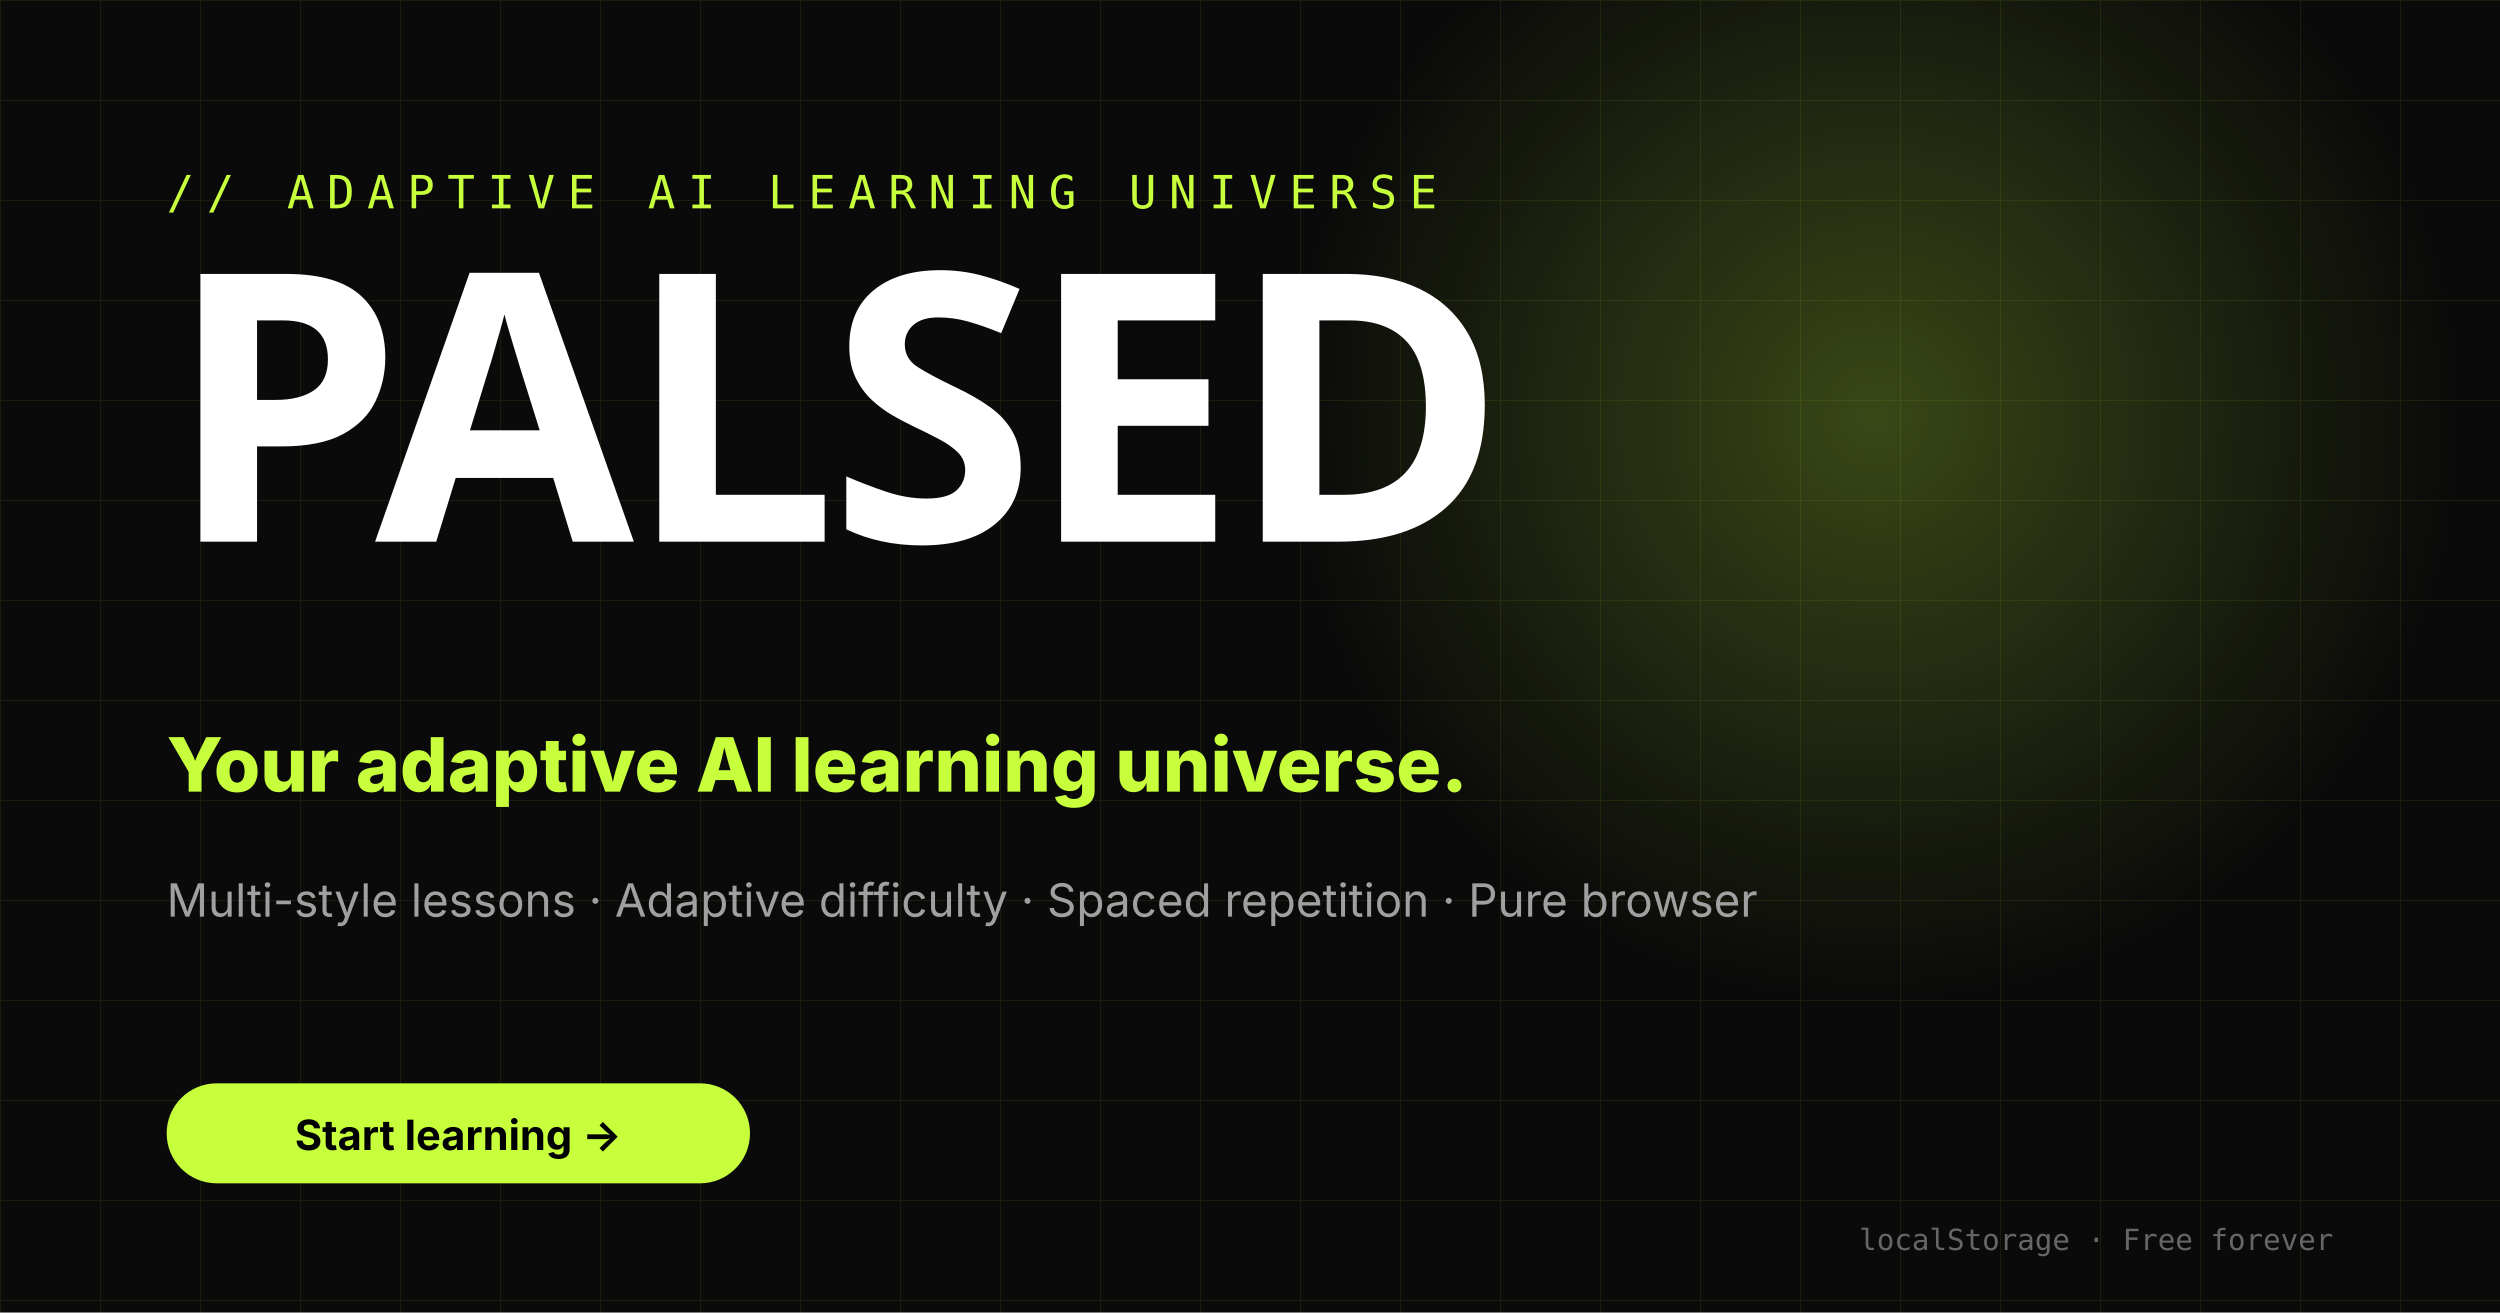
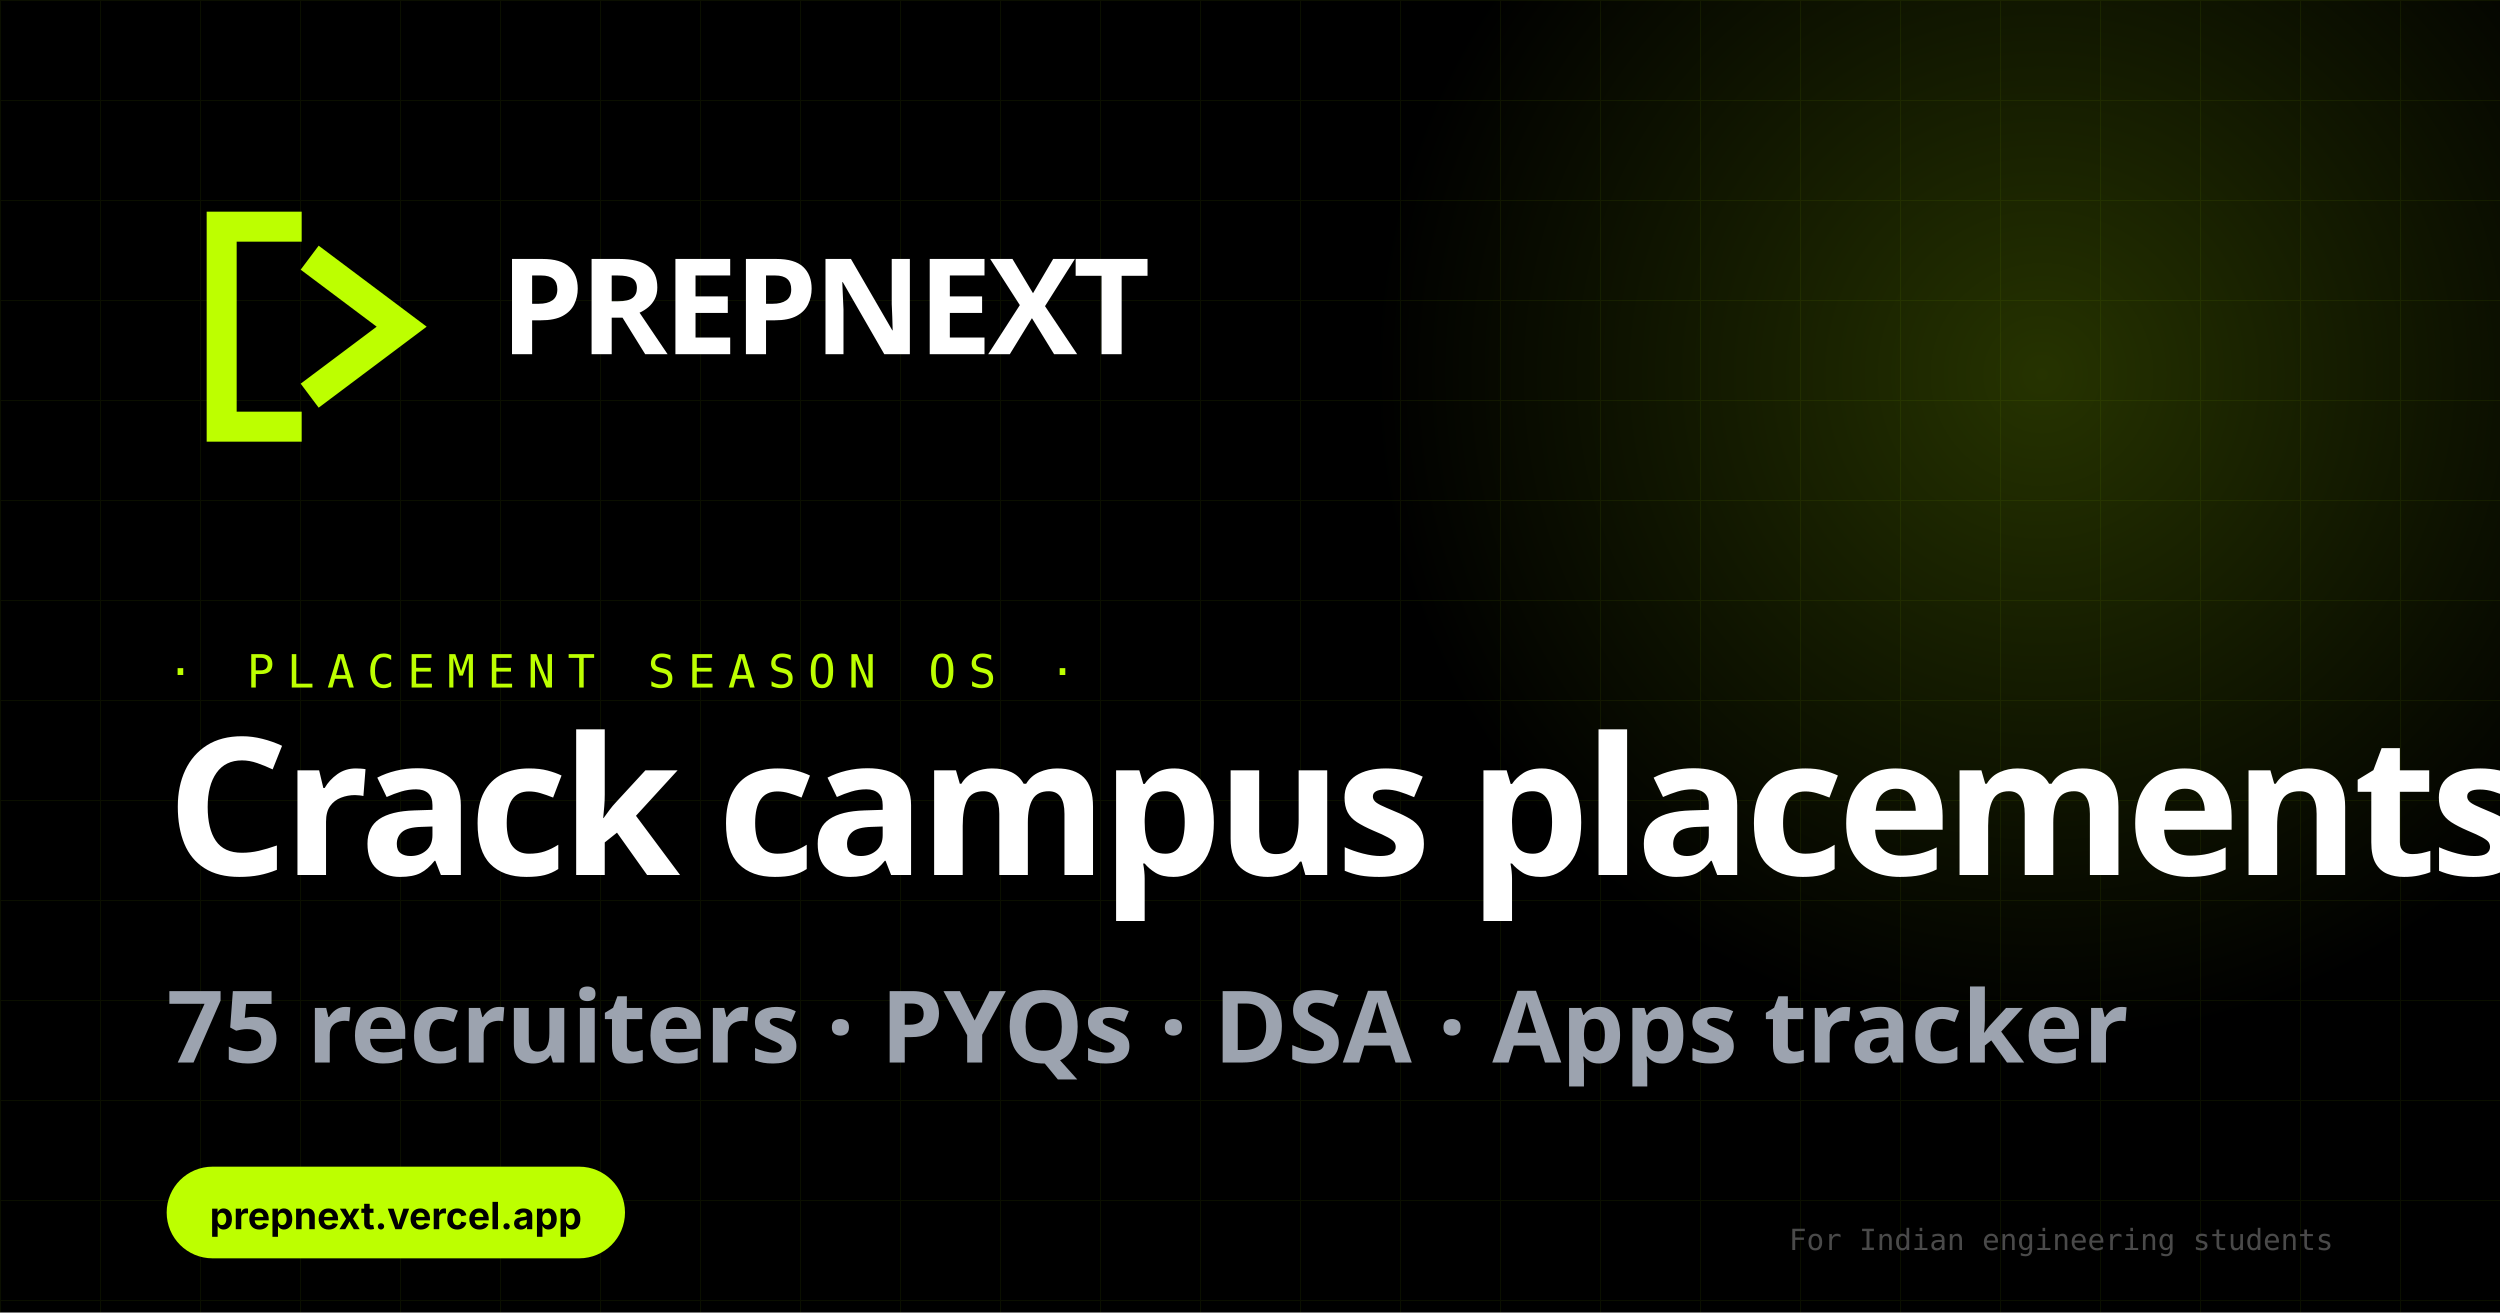
<svg xmlns="http://www.w3.org/2000/svg" viewBox="0 0 1200 630">
  <defs>
    <pattern id="g" x="0" y="0" width="48" height="48" patternUnits="userSpaceOnUse">
-       <path d="M 48 0 L 0 0 0 48" fill="none" stroke="#c8ff3d" stroke-opacity="0.08" stroke-width="1" />
+       <path d="M 48 0 L 0 0 0 48" fill="none" stroke="#BDFF00" stroke-opacity="0.06" stroke-width="1" />
    </pattern>
    <radialGradient id="glow" cx="0.5" cy="0.5">
-       <stop offset="0" stop-color="#c8ff3d" stop-opacity="0.25" />
-       <stop offset="1" stop-color="#c8ff3d" stop-opacity="0" />
+       <stop offset="0" stop-color="#BDFF00" stop-opacity="0.20" />
+       <stop offset="1" stop-color="#BDFF00" stop-opacity="0" />
    </radialGradient>
  </defs>
-   <rect width="1200" height="630" fill="#0a0a0a" />
+   <rect width="1200" height="630" fill="#000000" />
  <rect width="1200" height="630" fill="url(#g)" />
-   <circle cx="900" cy="200" r="280" fill="url(#glow)" />
-   <text x="80" y="100" font-family="Share Tech Mono, monospace" font-size="22" fill="#c8ff3d" letter-spacing="6">// ADAPTIVE AI LEARNING UNIVERSE</text>
-   <text x="80" y="260" font-family="Anton, Impact, sans-serif" font-size="180" font-weight="900" fill="#ffffff" letter-spacing="-4">PALSED</text>
-   <text x="80" y="380" font-family="Inter, sans-serif" font-size="36" fill="#c8ff3d" font-weight="800">Your adaptive AI learning universe.</text>
-   <text x="80" y="440" font-family="Inter, sans-serif" font-size="22" fill="#a0a0a0">Multi-style lessons · Adaptive difficulty · Spaced repetition · Pure browser</text>
-   <g transform="translate(80,520)">
-     <rect width="280" height="48" rx="24" fill="#c8ff3d" />
-     <text x="140" y="32" font-family="Inter, sans-serif" font-size="20" font-weight="700" fill="#000" text-anchor="middle">Start learning →</text>
+   <circle cx="980" cy="180" r="320" fill="url(#glow)" />
+   <g transform="translate(80,80) scale(2.4)">
+     <path d="M11 12 H24 M11 12 V52 M11 52 H24" stroke="#BDFF00" stroke-width="6" stroke-linecap="square" fill="none" />
+     <path d="M31 20 L47 32 L31 44" stroke="#BDFF00" stroke-width="6" stroke-linecap="square" stroke-linejoin="miter" stroke-miterlimit="4" fill="none" />
  </g>
-   <text x="1120" y="600" font-family="Share Tech Mono, monospace" font-size="14" fill="#666" text-anchor="end">localStorage · Free forever</text>
+   <text x="240" y="170" font-family="'Bricolage Grotesque', system-ui, sans-serif" font-size="64" font-weight="800" fill="#FFFFFF" letter-spacing="-2">PREPNEXT</text>
+   <text x="80" y="330" font-family="'JetBrains Mono', monospace" font-size="22" fill="#BDFF00" letter-spacing="6">· PLACEMENT SEASON OS ·</text>
+   <text x="80" y="420" font-family="'Bricolage Grotesque', system-ui, sans-serif" font-size="92" font-weight="800" fill="#FFFFFF" letter-spacing="-3">Crack campus placements.</text>
+   <text x="80" y="510" font-family="'Bricolage Grotesque', system-ui, sans-serif" font-size="48" font-weight="600" fill="#9CA3AF">75 recruiters · PYQs · DSA · Apps tracker</text>
+   <g transform="translate(80,560)">
+     <rect width="220" height="44" rx="22" fill="#BDFF00" />
+     <text x="110" y="30" font-family="'Inter', system-ui, sans-serif" font-size="18" font-weight="700" fill="#000000" text-anchor="middle">prepnext.vercel.app</text>
+   </g>
+   <text x="1120" y="600" font-family="'JetBrains Mono', monospace" font-size="14" fill="#4A4A4A" text-anchor="end">For Indian engineering students</text>
</svg>
